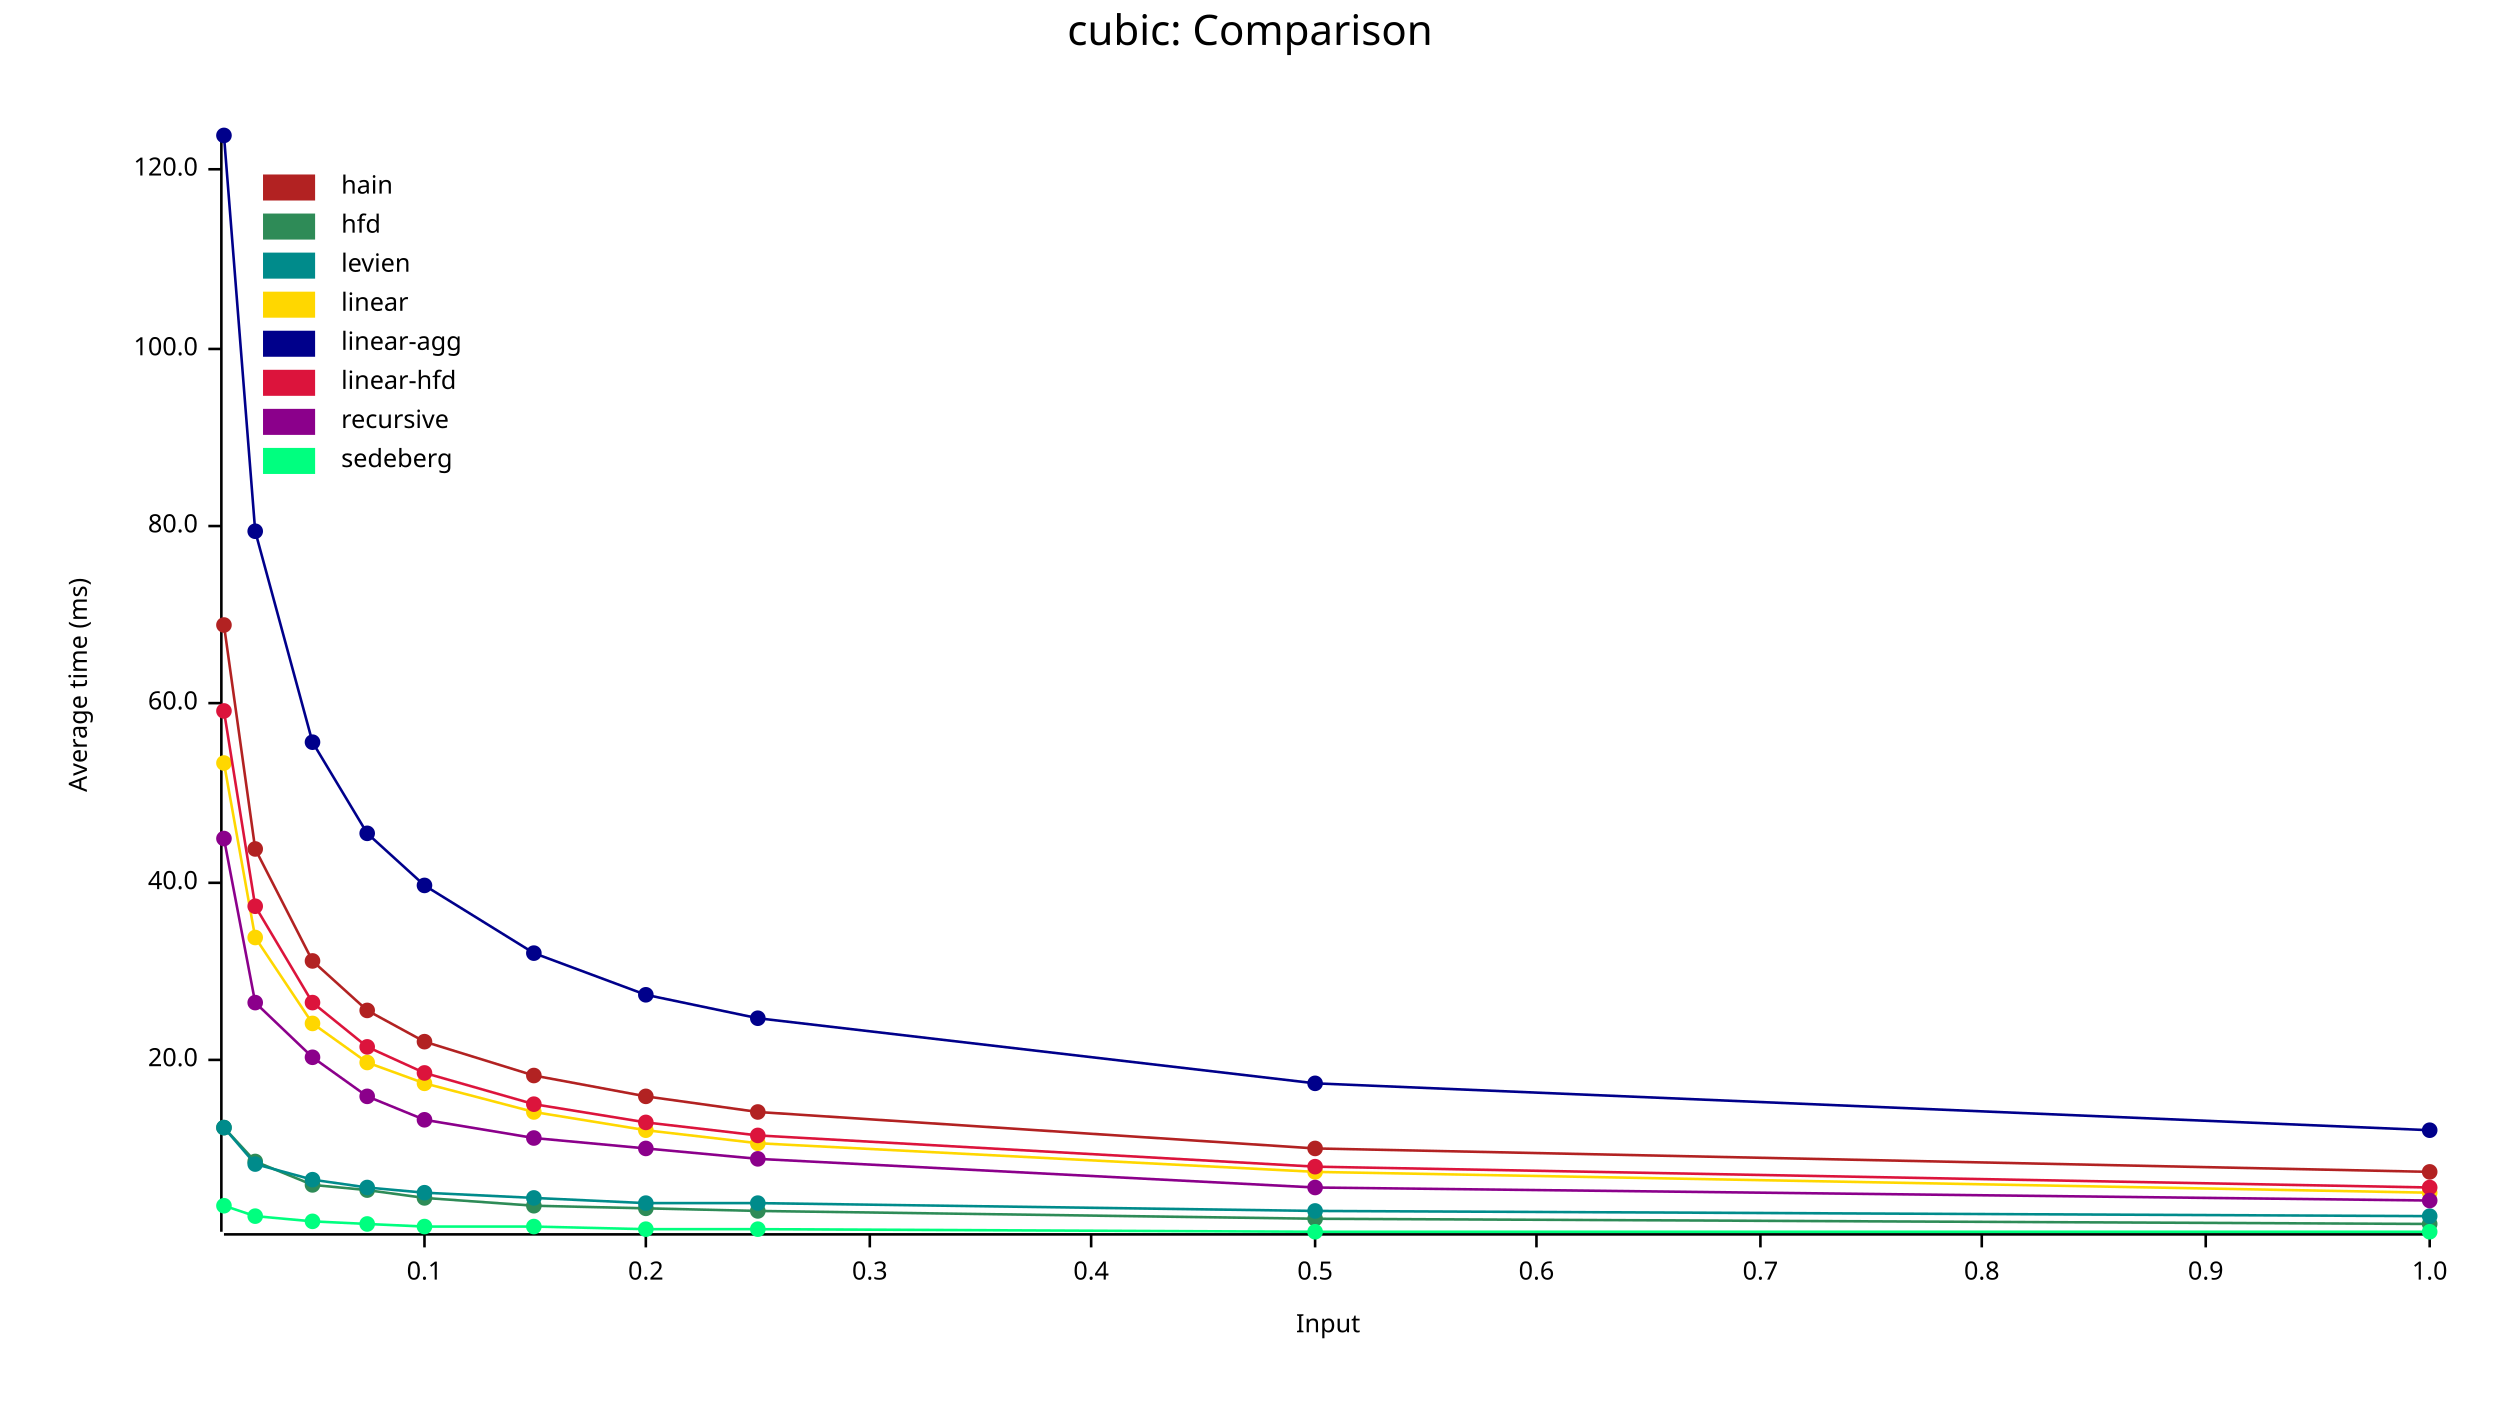
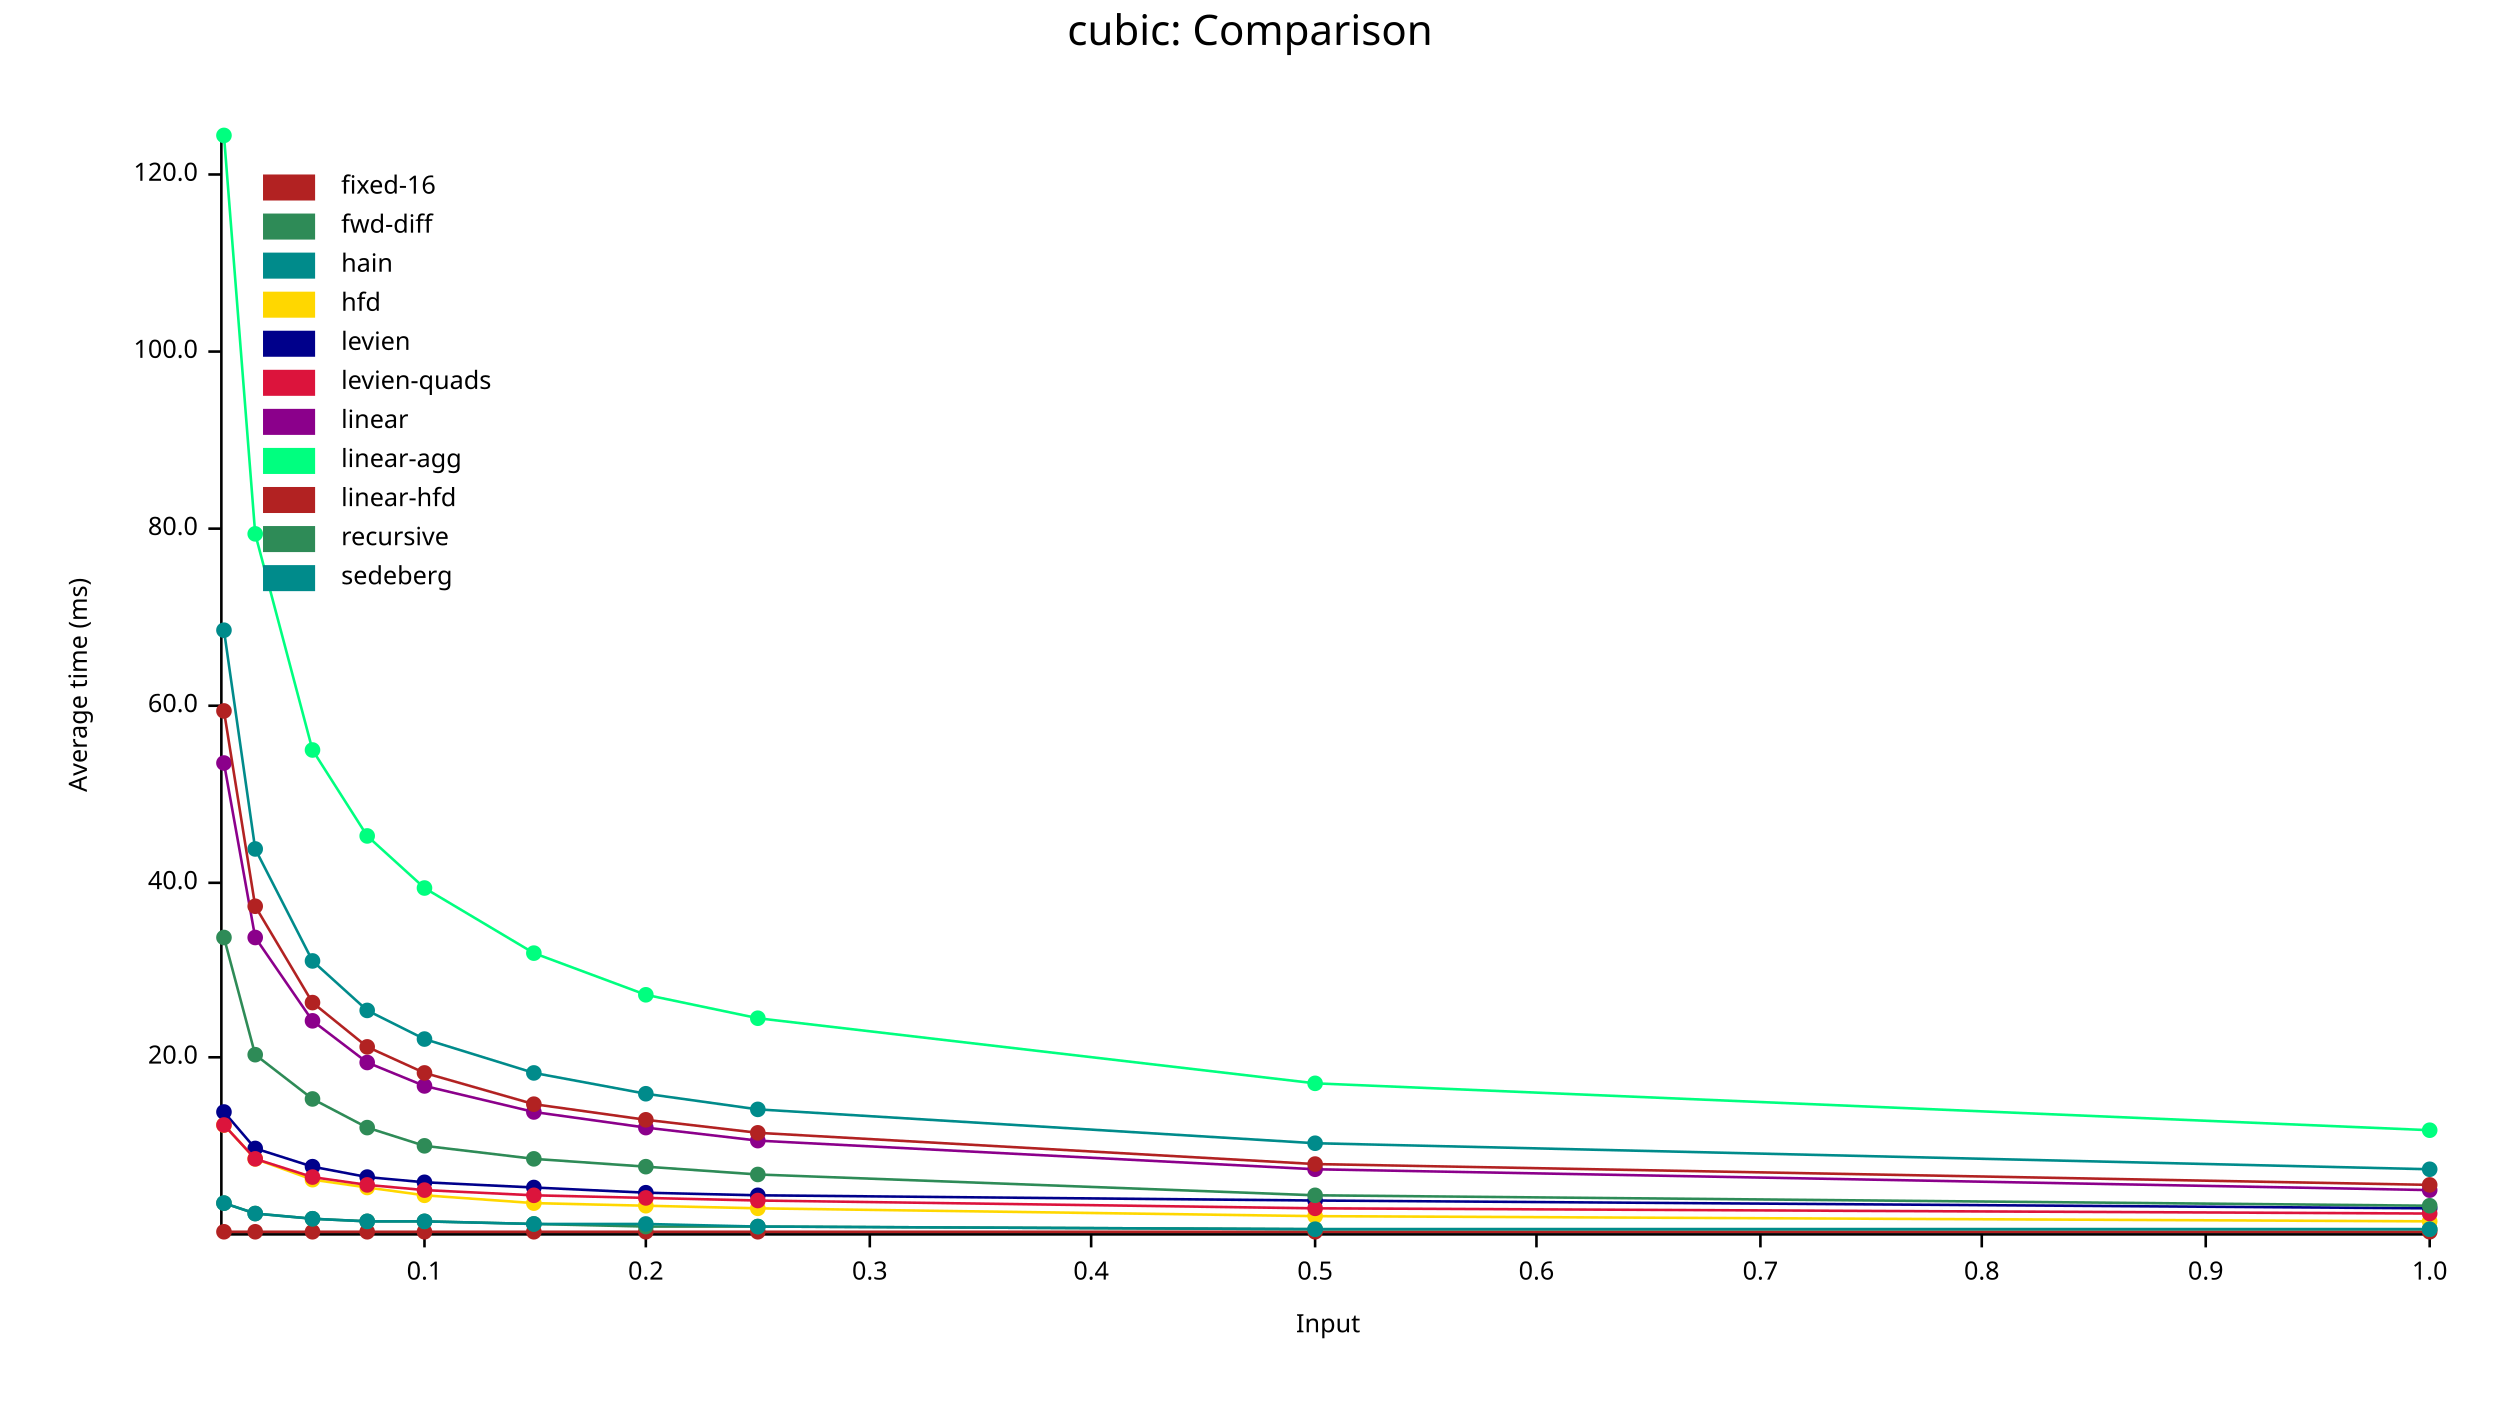
<svg xmlns="http://www.w3.org/2000/svg" width="960" height="540" viewBox="0 0 960 540">
  <text x="480" y="5" dy="0.76em" text-anchor="middle" font-family="sans-serif" font-size="16.129" opacity="1" fill="#000000">
cubic: Comparison
</text>
  <text x="26" y="263" dy="0.76em" text-anchor="middle" font-family="sans-serif" font-size="9.677" opacity="1" fill="#000000" transform="rotate(270, 26, 263)">
Average time (ms)
</text>
  <text x="510" y="514" dy="-0.5ex" text-anchor="middle" font-family="sans-serif" font-size="9.677" opacity="1" fill="#000000">
Input
</text>
  <polyline fill="none" opacity="1" stroke="#000000" stroke-width="1" points="85,52 85,473 " />
-   <text x="76" y="407" dy="0.5ex" text-anchor="end" font-family="sans-serif" font-size="9.677" opacity="1" fill="#000000">
+   <text x="76" y="406" dy="0.5ex" text-anchor="end" font-family="sans-serif" font-size="9.677" opacity="1" fill="#000000">
20.0
</text>
-   <polyline fill="none" opacity="1" stroke="#000000" stroke-width="1" points="80,407 85,407 " />
+   <polyline fill="none" opacity="1" stroke="#000000" stroke-width="1" points="80,406 85,406 " />
  <text x="76" y="339" dy="0.5ex" text-anchor="end" font-family="sans-serif" font-size="9.677" opacity="1" fill="#000000">
40.0
</text>
  <polyline fill="none" opacity="1" stroke="#000000" stroke-width="1" points="80,339 85,339 " />
-   <text x="76" y="270" dy="0.5ex" text-anchor="end" font-family="sans-serif" font-size="9.677" opacity="1" fill="#000000">
+   <text x="76" y="271" dy="0.5ex" text-anchor="end" font-family="sans-serif" font-size="9.677" opacity="1" fill="#000000">
60.0
</text>
-   <polyline fill="none" opacity="1" stroke="#000000" stroke-width="1" points="80,270 85,270 " />
-   <text x="76" y="202" dy="0.5ex" text-anchor="end" font-family="sans-serif" font-size="9.677" opacity="1" fill="#000000">
+   <polyline fill="none" opacity="1" stroke="#000000" stroke-width="1" points="80,271 85,271 " />
+   <text x="76" y="203" dy="0.5ex" text-anchor="end" font-family="sans-serif" font-size="9.677" opacity="1" fill="#000000">
80.0
</text>
-   <polyline fill="none" opacity="1" stroke="#000000" stroke-width="1" points="80,202 85,202 " />
-   <text x="76" y="134" dy="0.5ex" text-anchor="end" font-family="sans-serif" font-size="9.677" opacity="1" fill="#000000">
+   <polyline fill="none" opacity="1" stroke="#000000" stroke-width="1" points="80,203 85,203 " />
+   <text x="76" y="135" dy="0.5ex" text-anchor="end" font-family="sans-serif" font-size="9.677" opacity="1" fill="#000000">
100.0
</text>
-   <polyline fill="none" opacity="1" stroke="#000000" stroke-width="1" points="80,134 85,134 " />
-   <text x="76" y="65" dy="0.5ex" text-anchor="end" font-family="sans-serif" font-size="9.677" opacity="1" fill="#000000">
+   <polyline fill="none" opacity="1" stroke="#000000" stroke-width="1" points="80,135 85,135 " />
+   <text x="76" y="67" dy="0.5ex" text-anchor="end" font-family="sans-serif" font-size="9.677" opacity="1" fill="#000000">
120.0
</text>
-   <polyline fill="none" opacity="1" stroke="#000000" stroke-width="1" points="80,65 85,65 " />
+   <polyline fill="none" opacity="1" stroke="#000000" stroke-width="1" points="80,67 85,67 " />
  <polyline fill="none" opacity="1" stroke="#000000" stroke-width="1" points="86,474 933,474 " />
  <text x="163" y="484" dy="0.76em" text-anchor="middle" font-family="sans-serif" font-size="9.677" opacity="1" fill="#000000">
0.1
</text>
  <polyline fill="none" opacity="1" stroke="#000000" stroke-width="1" points="163,474 163,479 " />
  <text x="248" y="484" dy="0.76em" text-anchor="middle" font-family="sans-serif" font-size="9.677" opacity="1" fill="#000000">
0.2
</text>
  <polyline fill="none" opacity="1" stroke="#000000" stroke-width="1" points="248,474 248,479 " />
  <text x="334" y="484" dy="0.76em" text-anchor="middle" font-family="sans-serif" font-size="9.677" opacity="1" fill="#000000">
0.3
</text>
  <polyline fill="none" opacity="1" stroke="#000000" stroke-width="1" points="334,474 334,479 " />
  <text x="419" y="484" dy="0.76em" text-anchor="middle" font-family="sans-serif" font-size="9.677" opacity="1" fill="#000000">
0.4
</text>
  <polyline fill="none" opacity="1" stroke="#000000" stroke-width="1" points="419,474 419,479 " />
  <text x="505" y="484" dy="0.76em" text-anchor="middle" font-family="sans-serif" font-size="9.677" opacity="1" fill="#000000">
0.5
</text>
  <polyline fill="none" opacity="1" stroke="#000000" stroke-width="1" points="505,474 505,479 " />
  <text x="590" y="484" dy="0.76em" text-anchor="middle" font-family="sans-serif" font-size="9.677" opacity="1" fill="#000000">
0.6
</text>
  <polyline fill="none" opacity="1" stroke="#000000" stroke-width="1" points="590,474 590,479 " />
  <text x="676" y="484" dy="0.76em" text-anchor="middle" font-family="sans-serif" font-size="9.677" opacity="1" fill="#000000">
0.7
</text>
  <polyline fill="none" opacity="1" stroke="#000000" stroke-width="1" points="676,474 676,479 " />
  <text x="761" y="484" dy="0.76em" text-anchor="middle" font-family="sans-serif" font-size="9.677" opacity="1" fill="#000000">
0.8
</text>
  <polyline fill="none" opacity="1" stroke="#000000" stroke-width="1" points="761,474 761,479 " />
  <text x="847" y="484" dy="0.76em" text-anchor="middle" font-family="sans-serif" font-size="9.677" opacity="1" fill="#000000">
0.9
</text>
  <polyline fill="none" opacity="1" stroke="#000000" stroke-width="1" points="847,474 847,479 " />
  <text x="933" y="484" dy="0.76em" text-anchor="middle" font-family="sans-serif" font-size="9.677" opacity="1" fill="#000000">
1.0
</text>
  <polyline fill="none" opacity="1" stroke="#000000" stroke-width="1" points="933,474 933,479 " />
-   <circle cx="86" cy="240" r="3" opacity="1" fill="#B22222" stroke="none" stroke-width="1" />
-   <circle cx="98" cy="326" r="3" opacity="1" fill="#B22222" stroke="none" stroke-width="1" />
-   <circle cx="120" cy="369" r="3" opacity="1" fill="#B22222" stroke="none" stroke-width="1" />
-   <circle cx="141" cy="388" r="3" opacity="1" fill="#B22222" stroke="none" stroke-width="1" />
-   <circle cx="163" cy="400" r="3" opacity="1" fill="#B22222" stroke="none" stroke-width="1" />
-   <circle cx="205" cy="413" r="3" opacity="1" fill="#B22222" stroke="none" stroke-width="1" />
-   <circle cx="248" cy="421" r="3" opacity="1" fill="#B22222" stroke="none" stroke-width="1" />
-   <circle cx="291" cy="427" r="3" opacity="1" fill="#B22222" stroke="none" stroke-width="1" />
-   <circle cx="505" cy="441" r="3" opacity="1" fill="#B22222" stroke="none" stroke-width="1" />
-   <circle cx="933" cy="450" r="3" opacity="1" fill="#B22222" stroke="none" stroke-width="1" />
-   <polyline fill="none" opacity="1" stroke="#B22222" stroke-width="1" points="86,240 98,326 120,369 141,388 163,400 205,413 248,421 291,427 505,441 933,450 " />
-   <circle cx="86" cy="433" r="3" opacity="1" fill="#2E8B57" stroke="none" stroke-width="1" />
-   <circle cx="98" cy="446" r="3" opacity="1" fill="#2E8B57" stroke="none" stroke-width="1" />
-   <circle cx="120" cy="455" r="3" opacity="1" fill="#2E8B57" stroke="none" stroke-width="1" />
-   <circle cx="141" cy="457" r="3" opacity="1" fill="#2E8B57" stroke="none" stroke-width="1" />
-   <circle cx="163" cy="460" r="3" opacity="1" fill="#2E8B57" stroke="none" stroke-width="1" />
-   <circle cx="205" cy="463" r="3" opacity="1" fill="#2E8B57" stroke="none" stroke-width="1" />
-   <circle cx="248" cy="464" r="3" opacity="1" fill="#2E8B57" stroke="none" stroke-width="1" />
-   <circle cx="291" cy="465" r="3" opacity="1" fill="#2E8B57" stroke="none" stroke-width="1" />
-   <circle cx="505" cy="468" r="3" opacity="1" fill="#2E8B57" stroke="none" stroke-width="1" />
-   <circle cx="933" cy="470" r="3" opacity="1" fill="#2E8B57" stroke="none" stroke-width="1" />
-   <polyline fill="none" opacity="1" stroke="#2E8B57" stroke-width="1" points="86,433 98,446 120,455 141,457 163,460 205,463 248,464 291,465 505,468 933,470 " />
-   <circle cx="86" cy="433" r="3" opacity="1" fill="#008B8B" stroke="none" stroke-width="1" />
-   <circle cx="98" cy="447" r="3" opacity="1" fill="#008B8B" stroke="none" stroke-width="1" />
-   <circle cx="120" cy="453" r="3" opacity="1" fill="#008B8B" stroke="none" stroke-width="1" />
-   <circle cx="141" cy="456" r="3" opacity="1" fill="#008B8B" stroke="none" stroke-width="1" />
-   <circle cx="163" cy="458" r="3" opacity="1" fill="#008B8B" stroke="none" stroke-width="1" />
-   <circle cx="205" cy="460" r="3" opacity="1" fill="#008B8B" stroke="none" stroke-width="1" />
-   <circle cx="248" cy="462" r="3" opacity="1" fill="#008B8B" stroke="none" stroke-width="1" />
-   <circle cx="291" cy="462" r="3" opacity="1" fill="#008B8B" stroke="none" stroke-width="1" />
-   <circle cx="505" cy="465" r="3" opacity="1" fill="#008B8B" stroke="none" stroke-width="1" />
-   <circle cx="933" cy="467" r="3" opacity="1" fill="#008B8B" stroke="none" stroke-width="1" />
-   <polyline fill="none" opacity="1" stroke="#008B8B" stroke-width="1" points="86,433 98,447 120,453 141,456 163,458 205,460 248,462 291,462 505,465 933,467 " />
-   <circle cx="86" cy="293" r="3" opacity="1" fill="#FFD700" stroke="none" stroke-width="1" />
-   <circle cx="98" cy="360" r="3" opacity="1" fill="#FFD700" stroke="none" stroke-width="1" />
-   <circle cx="120" cy="393" r="3" opacity="1" fill="#FFD700" stroke="none" stroke-width="1" />
-   <circle cx="141" cy="408" r="3" opacity="1" fill="#FFD700" stroke="none" stroke-width="1" />
-   <circle cx="163" cy="416" r="3" opacity="1" fill="#FFD700" stroke="none" stroke-width="1" />
-   <circle cx="205" cy="427" r="3" opacity="1" fill="#FFD700" stroke="none" stroke-width="1" />
-   <circle cx="248" cy="434" r="3" opacity="1" fill="#FFD700" stroke="none" stroke-width="1" />
-   <circle cx="291" cy="439" r="3" opacity="1" fill="#FFD700" stroke="none" stroke-width="1" />
-   <circle cx="505" cy="450" r="3" opacity="1" fill="#FFD700" stroke="none" stroke-width="1" />
-   <circle cx="933" cy="458" r="3" opacity="1" fill="#FFD700" stroke="none" stroke-width="1" />
-   <polyline fill="none" opacity="1" stroke="#FFD700" stroke-width="1" points="86,293 98,360 120,393 141,408 163,416 205,427 248,434 291,439 505,450 933,458 " />
-   <circle cx="86" cy="52" r="3" opacity="1" fill="#00008B" stroke="none" stroke-width="1" />
-   <circle cx="98" cy="204" r="3" opacity="1" fill="#00008B" stroke="none" stroke-width="1" />
-   <circle cx="120" cy="285" r="3" opacity="1" fill="#00008B" stroke="none" stroke-width="1" />
-   <circle cx="141" cy="320" r="3" opacity="1" fill="#00008B" stroke="none" stroke-width="1" />
-   <circle cx="163" cy="340" r="3" opacity="1" fill="#00008B" stroke="none" stroke-width="1" />
-   <circle cx="205" cy="366" r="3" opacity="1" fill="#00008B" stroke="none" stroke-width="1" />
-   <circle cx="248" cy="382" r="3" opacity="1" fill="#00008B" stroke="none" stroke-width="1" />
-   <circle cx="291" cy="391" r="3" opacity="1" fill="#00008B" stroke="none" stroke-width="1" />
-   <circle cx="505" cy="416" r="3" opacity="1" fill="#00008B" stroke="none" stroke-width="1" />
-   <circle cx="933" cy="434" r="3" opacity="1" fill="#00008B" stroke="none" stroke-width="1" />
-   <polyline fill="none" opacity="1" stroke="#00008B" stroke-width="1" points="86,52 98,204 120,285 141,320 163,340 205,366 248,382 291,391 505,416 933,434 " />
-   <circle cx="86" cy="273" r="3" opacity="1" fill="#DC143C" stroke="none" stroke-width="1" />
-   <circle cx="98" cy="348" r="3" opacity="1" fill="#DC143C" stroke="none" stroke-width="1" />
-   <circle cx="120" cy="385" r="3" opacity="1" fill="#DC143C" stroke="none" stroke-width="1" />
-   <circle cx="141" cy="402" r="3" opacity="1" fill="#DC143C" stroke="none" stroke-width="1" />
-   <circle cx="163" cy="412" r="3" opacity="1" fill="#DC143C" stroke="none" stroke-width="1" />
-   <circle cx="205" cy="424" r="3" opacity="1" fill="#DC143C" stroke="none" stroke-width="1" />
-   <circle cx="248" cy="431" r="3" opacity="1" fill="#DC143C" stroke="none" stroke-width="1" />
-   <circle cx="291" cy="436" r="3" opacity="1" fill="#DC143C" stroke="none" stroke-width="1" />
-   <circle cx="505" cy="448" r="3" opacity="1" fill="#DC143C" stroke="none" stroke-width="1" />
-   <circle cx="933" cy="456" r="3" opacity="1" fill="#DC143C" stroke="none" stroke-width="1" />
-   <polyline fill="none" opacity="1" stroke="#DC143C" stroke-width="1" points="86,273 98,348 120,385 141,402 163,412 205,424 248,431 291,436 505,448 933,456 " />
-   <circle cx="86" cy="322" r="3" opacity="1" fill="#8B008B" stroke="none" stroke-width="1" />
-   <circle cx="98" cy="385" r="3" opacity="1" fill="#8B008B" stroke="none" stroke-width="1" />
-   <circle cx="120" cy="406" r="3" opacity="1" fill="#8B008B" stroke="none" stroke-width="1" />
-   <circle cx="141" cy="421" r="3" opacity="1" fill="#8B008B" stroke="none" stroke-width="1" />
-   <circle cx="163" cy="430" r="3" opacity="1" fill="#8B008B" stroke="none" stroke-width="1" />
-   <circle cx="205" cy="437" r="3" opacity="1" fill="#8B008B" stroke="none" stroke-width="1" />
-   <circle cx="248" cy="441" r="3" opacity="1" fill="#8B008B" stroke="none" stroke-width="1" />
-   <circle cx="291" cy="445" r="3" opacity="1" fill="#8B008B" stroke="none" stroke-width="1" />
-   <circle cx="505" cy="456" r="3" opacity="1" fill="#8B008B" stroke="none" stroke-width="1" />
-   <circle cx="933" cy="461" r="3" opacity="1" fill="#8B008B" stroke="none" stroke-width="1" />
-   <polyline fill="none" opacity="1" stroke="#8B008B" stroke-width="1" points="86,322 98,385 120,406 141,421 163,430 205,437 248,441 291,445 505,456 933,461 " />
-   <circle cx="86" cy="463" r="3" opacity="1" fill="#00FF7F" stroke="none" stroke-width="1" />
-   <circle cx="98" cy="467" r="3" opacity="1" fill="#00FF7F" stroke="none" stroke-width="1" />
-   <circle cx="120" cy="469" r="3" opacity="1" fill="#00FF7F" stroke="none" stroke-width="1" />
-   <circle cx="141" cy="470" r="3" opacity="1" fill="#00FF7F" stroke="none" stroke-width="1" />
-   <circle cx="163" cy="471" r="3" opacity="1" fill="#00FF7F" stroke="none" stroke-width="1" />
-   <circle cx="205" cy="471" r="3" opacity="1" fill="#00FF7F" stroke="none" stroke-width="1" />
-   <circle cx="248" cy="472" r="3" opacity="1" fill="#00FF7F" stroke="none" stroke-width="1" />
-   <circle cx="291" cy="472" r="3" opacity="1" fill="#00FF7F" stroke="none" stroke-width="1" />
-   <circle cx="505" cy="473" r="3" opacity="1" fill="#00FF7F" stroke="none" stroke-width="1" />
-   <circle cx="933" cy="473" r="3" opacity="1" fill="#00FF7F" stroke="none" stroke-width="1" />
-   <polyline fill="none" opacity="1" stroke="#00FF7F" stroke-width="1" points="86,463 98,467 120,469 141,470 163,471 205,471 248,472 291,472 505,473 933,473 " />
+   <circle cx="86" cy="473" r="3" opacity="1" fill="#B22222" stroke="none" stroke-width="1" />
+   <circle cx="98" cy="473" r="3" opacity="1" fill="#B22222" stroke="none" stroke-width="1" />
+   <circle cx="120" cy="473" r="3" opacity="1" fill="#B22222" stroke="none" stroke-width="1" />
+   <circle cx="141" cy="473" r="3" opacity="1" fill="#B22222" stroke="none" stroke-width="1" />
+   <circle cx="163" cy="473" r="3" opacity="1" fill="#B22222" stroke="none" stroke-width="1" />
+   <circle cx="205" cy="473" r="3" opacity="1" fill="#B22222" stroke="none" stroke-width="1" />
+   <circle cx="248" cy="473" r="3" opacity="1" fill="#B22222" stroke="none" stroke-width="1" />
+   <circle cx="291" cy="473" r="3" opacity="1" fill="#B22222" stroke="none" stroke-width="1" />
+   <circle cx="505" cy="473" r="3" opacity="1" fill="#B22222" stroke="none" stroke-width="1" />
+   <circle cx="933" cy="473" r="3" opacity="1" fill="#B22222" stroke="none" stroke-width="1" />
+   <polyline fill="none" opacity="1" stroke="#B22222" stroke-width="1" points="86,473 98,473 120,473 141,473 163,473 205,473 248,473 291,473 505,473 933,473 " />
+   <circle cx="86" cy="462" r="3" opacity="1" fill="#2E8B57" stroke="none" stroke-width="1" />
+   <circle cx="98" cy="466" r="3" opacity="1" fill="#2E8B57" stroke="none" stroke-width="1" />
+   <circle cx="120" cy="468" r="3" opacity="1" fill="#2E8B57" stroke="none" stroke-width="1" />
+   <circle cx="141" cy="469" r="3" opacity="1" fill="#2E8B57" stroke="none" stroke-width="1" />
+   <circle cx="163" cy="469" r="3" opacity="1" fill="#2E8B57" stroke="none" stroke-width="1" />
+   <circle cx="205" cy="470" r="3" opacity="1" fill="#2E8B57" stroke="none" stroke-width="1" />
+   <circle cx="248" cy="471" r="3" opacity="1" fill="#2E8B57" stroke="none" stroke-width="1" />
+   <circle cx="291" cy="471" r="3" opacity="1" fill="#2E8B57" stroke="none" stroke-width="1" />
+   <circle cx="505" cy="472" r="3" opacity="1" fill="#2E8B57" stroke="none" stroke-width="1" />
+   <circle cx="933" cy="472" r="3" opacity="1" fill="#2E8B57" stroke="none" stroke-width="1" />
+   <polyline fill="none" opacity="1" stroke="#2E8B57" stroke-width="1" points="86,462 98,466 120,468 141,469 163,469 205,470 248,471 291,471 505,472 933,472 " />
+   <circle cx="86" cy="242" r="3" opacity="1" fill="#008B8B" stroke="none" stroke-width="1" />
+   <circle cx="98" cy="326" r="3" opacity="1" fill="#008B8B" stroke="none" stroke-width="1" />
+   <circle cx="120" cy="369" r="3" opacity="1" fill="#008B8B" stroke="none" stroke-width="1" />
+   <circle cx="141" cy="388" r="3" opacity="1" fill="#008B8B" stroke="none" stroke-width="1" />
+   <circle cx="163" cy="399" r="3" opacity="1" fill="#008B8B" stroke="none" stroke-width="1" />
+   <circle cx="205" cy="412" r="3" opacity="1" fill="#008B8B" stroke="none" stroke-width="1" />
+   <circle cx="248" cy="420" r="3" opacity="1" fill="#008B8B" stroke="none" stroke-width="1" />
+   <circle cx="291" cy="426" r="3" opacity="1" fill="#008B8B" stroke="none" stroke-width="1" />
+   <circle cx="505" cy="439" r="3" opacity="1" fill="#008B8B" stroke="none" stroke-width="1" />
+   <circle cx="933" cy="449" r="3" opacity="1" fill="#008B8B" stroke="none" stroke-width="1" />
+   <polyline fill="none" opacity="1" stroke="#008B8B" stroke-width="1" points="86,242 98,326 120,369 141,388 163,399 205,412 248,420 291,426 505,439 933,449 " />
+   <circle cx="86" cy="432" r="3" opacity="1" fill="#FFD700" stroke="none" stroke-width="1" />
+   <circle cx="98" cy="445" r="3" opacity="1" fill="#FFD700" stroke="none" stroke-width="1" />
+   <circle cx="120" cy="453" r="3" opacity="1" fill="#FFD700" stroke="none" stroke-width="1" />
+   <circle cx="141" cy="456" r="3" opacity="1" fill="#FFD700" stroke="none" stroke-width="1" />
+   <circle cx="163" cy="459" r="3" opacity="1" fill="#FFD700" stroke="none" stroke-width="1" />
+   <circle cx="205" cy="462" r="3" opacity="1" fill="#FFD700" stroke="none" stroke-width="1" />
+   <circle cx="248" cy="463" r="3" opacity="1" fill="#FFD700" stroke="none" stroke-width="1" />
+   <circle cx="291" cy="464" r="3" opacity="1" fill="#FFD700" stroke="none" stroke-width="1" />
+   <circle cx="505" cy="467" r="3" opacity="1" fill="#FFD700" stroke="none" stroke-width="1" />
+   <circle cx="933" cy="469" r="3" opacity="1" fill="#FFD700" stroke="none" stroke-width="1" />
+   <polyline fill="none" opacity="1" stroke="#FFD700" stroke-width="1" points="86,432 98,445 120,453 141,456 163,459 205,462 248,463 291,464 505,467 933,469 " />
+   <circle cx="86" cy="427" r="3" opacity="1" fill="#00008B" stroke="none" stroke-width="1" />
+   <circle cx="98" cy="441" r="3" opacity="1" fill="#00008B" stroke="none" stroke-width="1" />
+   <circle cx="120" cy="448" r="3" opacity="1" fill="#00008B" stroke="none" stroke-width="1" />
+   <circle cx="141" cy="452" r="3" opacity="1" fill="#00008B" stroke="none" stroke-width="1" />
+   <circle cx="163" cy="454" r="3" opacity="1" fill="#00008B" stroke="none" stroke-width="1" />
+   <circle cx="205" cy="456" r="3" opacity="1" fill="#00008B" stroke="none" stroke-width="1" />
+   <circle cx="248" cy="458" r="3" opacity="1" fill="#00008B" stroke="none" stroke-width="1" />
+   <circle cx="291" cy="459" r="3" opacity="1" fill="#00008B" stroke="none" stroke-width="1" />
+   <circle cx="505" cy="461" r="3" opacity="1" fill="#00008B" stroke="none" stroke-width="1" />
+   <circle cx="933" cy="464" r="3" opacity="1" fill="#00008B" stroke="none" stroke-width="1" />
+   <polyline fill="none" opacity="1" stroke="#00008B" stroke-width="1" points="86,427 98,441 120,448 141,452 163,454 205,456 248,458 291,459 505,461 933,464 " />
+   <circle cx="86" cy="432" r="3" opacity="1" fill="#DC143C" stroke="none" stroke-width="1" />
+   <circle cx="98" cy="445" r="3" opacity="1" fill="#DC143C" stroke="none" stroke-width="1" />
+   <circle cx="120" cy="452" r="3" opacity="1" fill="#DC143C" stroke="none" stroke-width="1" />
+   <circle cx="141" cy="455" r="3" opacity="1" fill="#DC143C" stroke="none" stroke-width="1" />
+   <circle cx="163" cy="457" r="3" opacity="1" fill="#DC143C" stroke="none" stroke-width="1" />
+   <circle cx="205" cy="459" r="3" opacity="1" fill="#DC143C" stroke="none" stroke-width="1" />
+   <circle cx="248" cy="460" r="3" opacity="1" fill="#DC143C" stroke="none" stroke-width="1" />
+   <circle cx="291" cy="461" r="3" opacity="1" fill="#DC143C" stroke="none" stroke-width="1" />
+   <circle cx="505" cy="464" r="3" opacity="1" fill="#DC143C" stroke="none" stroke-width="1" />
+   <circle cx="933" cy="466" r="3" opacity="1" fill="#DC143C" stroke="none" stroke-width="1" />
+   <polyline fill="none" opacity="1" stroke="#DC143C" stroke-width="1" points="86,432 98,445 120,452 141,455 163,457 205,459 248,460 291,461 505,464 933,466 " />
+   <circle cx="86" cy="293" r="3" opacity="1" fill="#8B008B" stroke="none" stroke-width="1" />
+   <circle cx="98" cy="360" r="3" opacity="1" fill="#8B008B" stroke="none" stroke-width="1" />
+   <circle cx="120" cy="392" r="3" opacity="1" fill="#8B008B" stroke="none" stroke-width="1" />
+   <circle cx="141" cy="408" r="3" opacity="1" fill="#8B008B" stroke="none" stroke-width="1" />
+   <circle cx="163" cy="417" r="3" opacity="1" fill="#8B008B" stroke="none" stroke-width="1" />
+   <circle cx="205" cy="427" r="3" opacity="1" fill="#8B008B" stroke="none" stroke-width="1" />
+   <circle cx="248" cy="433" r="3" opacity="1" fill="#8B008B" stroke="none" stroke-width="1" />
+   <circle cx="291" cy="438" r="3" opacity="1" fill="#8B008B" stroke="none" stroke-width="1" />
+   <circle cx="505" cy="449" r="3" opacity="1" fill="#8B008B" stroke="none" stroke-width="1" />
+   <circle cx="933" cy="457" r="3" opacity="1" fill="#8B008B" stroke="none" stroke-width="1" />
+   <polyline fill="none" opacity="1" stroke="#8B008B" stroke-width="1" points="86,293 98,360 120,392 141,408 163,417 205,427 248,433 291,438 505,449 933,457 " />
+   <circle cx="86" cy="52" r="3" opacity="1" fill="#00FF7F" stroke="none" stroke-width="1" />
+   <circle cx="98" cy="205" r="3" opacity="1" fill="#00FF7F" stroke="none" stroke-width="1" />
+   <circle cx="120" cy="288" r="3" opacity="1" fill="#00FF7F" stroke="none" stroke-width="1" />
+   <circle cx="141" cy="321" r="3" opacity="1" fill="#00FF7F" stroke="none" stroke-width="1" />
+   <circle cx="163" cy="341" r="3" opacity="1" fill="#00FF7F" stroke="none" stroke-width="1" />
+   <circle cx="205" cy="366" r="3" opacity="1" fill="#00FF7F" stroke="none" stroke-width="1" />
+   <circle cx="248" cy="382" r="3" opacity="1" fill="#00FF7F" stroke="none" stroke-width="1" />
+   <circle cx="291" cy="391" r="3" opacity="1" fill="#00FF7F" stroke="none" stroke-width="1" />
+   <circle cx="505" cy="416" r="3" opacity="1" fill="#00FF7F" stroke="none" stroke-width="1" />
+   <circle cx="933" cy="434" r="3" opacity="1" fill="#00FF7F" stroke="none" stroke-width="1" />
+   <polyline fill="none" opacity="1" stroke="#00FF7F" stroke-width="1" points="86,52 98,205 120,288 141,321 163,341 205,366 248,382 291,391 505,416 933,434 " />
+   <circle cx="86" cy="273" r="3" opacity="1" fill="#B22222" stroke="none" stroke-width="1" />
+   <circle cx="98" cy="348" r="3" opacity="1" fill="#B22222" stroke="none" stroke-width="1" />
+   <circle cx="120" cy="385" r="3" opacity="1" fill="#B22222" stroke="none" stroke-width="1" />
+   <circle cx="141" cy="402" r="3" opacity="1" fill="#B22222" stroke="none" stroke-width="1" />
+   <circle cx="163" cy="412" r="3" opacity="1" fill="#B22222" stroke="none" stroke-width="1" />
+   <circle cx="205" cy="424" r="3" opacity="1" fill="#B22222" stroke="none" stroke-width="1" />
+   <circle cx="248" cy="430" r="3" opacity="1" fill="#B22222" stroke="none" stroke-width="1" />
+   <circle cx="291" cy="435" r="3" opacity="1" fill="#B22222" stroke="none" stroke-width="1" />
+   <circle cx="505" cy="447" r="3" opacity="1" fill="#B22222" stroke="none" stroke-width="1" />
+   <circle cx="933" cy="455" r="3" opacity="1" fill="#B22222" stroke="none" stroke-width="1" />
+   <polyline fill="none" opacity="1" stroke="#B22222" stroke-width="1" points="86,273 98,348 120,385 141,402 163,412 205,424 248,430 291,435 505,447 933,455 " />
+   <circle cx="86" cy="360" r="3" opacity="1" fill="#2E8B57" stroke="none" stroke-width="1" />
+   <circle cx="98" cy="405" r="3" opacity="1" fill="#2E8B57" stroke="none" stroke-width="1" />
+   <circle cx="120" cy="422" r="3" opacity="1" fill="#2E8B57" stroke="none" stroke-width="1" />
+   <circle cx="141" cy="433" r="3" opacity="1" fill="#2E8B57" stroke="none" stroke-width="1" />
+   <circle cx="163" cy="440" r="3" opacity="1" fill="#2E8B57" stroke="none" stroke-width="1" />
+   <circle cx="205" cy="445" r="3" opacity="1" fill="#2E8B57" stroke="none" stroke-width="1" />
+   <circle cx="248" cy="448" r="3" opacity="1" fill="#2E8B57" stroke="none" stroke-width="1" />
+   <circle cx="291" cy="451" r="3" opacity="1" fill="#2E8B57" stroke="none" stroke-width="1" />
+   <circle cx="505" cy="459" r="3" opacity="1" fill="#2E8B57" stroke="none" stroke-width="1" />
+   <circle cx="933" cy="463" r="3" opacity="1" fill="#2E8B57" stroke="none" stroke-width="1" />
+   <polyline fill="none" opacity="1" stroke="#2E8B57" stroke-width="1" points="86,360 98,405 120,422 141,433 163,440 205,445 248,448 291,451 505,459 933,463 " />
+   <circle cx="86" cy="462" r="3" opacity="1" fill="#008B8B" stroke="none" stroke-width="1" />
+   <circle cx="98" cy="466" r="3" opacity="1" fill="#008B8B" stroke="none" stroke-width="1" />
+   <circle cx="120" cy="468" r="3" opacity="1" fill="#008B8B" stroke="none" stroke-width="1" />
+   <circle cx="141" cy="469" r="3" opacity="1" fill="#008B8B" stroke="none" stroke-width="1" />
+   <circle cx="163" cy="469" r="3" opacity="1" fill="#008B8B" stroke="none" stroke-width="1" />
+   <circle cx="205" cy="470" r="3" opacity="1" fill="#008B8B" stroke="none" stroke-width="1" />
+   <circle cx="248" cy="470" r="3" opacity="1" fill="#008B8B" stroke="none" stroke-width="1" />
+   <circle cx="291" cy="471" r="3" opacity="1" fill="#008B8B" stroke="none" stroke-width="1" />
+   <circle cx="505" cy="472" r="3" opacity="1" fill="#008B8B" stroke="none" stroke-width="1" />
+   <circle cx="933" cy="472" r="3" opacity="1" fill="#008B8B" stroke="none" stroke-width="1" />
+   <polyline fill="none" opacity="1" stroke="#008B8B" stroke-width="1" points="86,462 98,466 120,468 141,469 163,469 205,470 248,470 291,471 505,472 933,472 " />
  <text x="131" y="67" dy="0.76em" text-anchor="start" font-family="sans-serif" font-size="9.677" opacity="1" fill="#000000">
+ fixed-16
+ </text>
+   <text x="131" y="82" dy="0.76em" text-anchor="start" font-family="sans-serif" font-size="9.677" opacity="1" fill="#000000">
+ fwd-diff
+ </text>
+   <text x="131" y="97" dy="0.76em" text-anchor="start" font-family="sans-serif" font-size="9.677" opacity="1" fill="#000000">
hain
</text>
-   <text x="131" y="82" dy="0.76em" text-anchor="start" font-family="sans-serif" font-size="9.677" opacity="1" fill="#000000">
+   <text x="131" y="112" dy="0.76em" text-anchor="start" font-family="sans-serif" font-size="9.677" opacity="1" fill="#000000">
hfd
</text>
-   <text x="131" y="97" dy="0.76em" text-anchor="start" font-family="sans-serif" font-size="9.677" opacity="1" fill="#000000">
+   <text x="131" y="127" dy="0.76em" text-anchor="start" font-family="sans-serif" font-size="9.677" opacity="1" fill="#000000">
levien
</text>
-   <text x="131" y="112" dy="0.76em" text-anchor="start" font-family="sans-serif" font-size="9.677" opacity="1" fill="#000000">
+   <text x="131" y="142" dy="0.76em" text-anchor="start" font-family="sans-serif" font-size="9.677" opacity="1" fill="#000000">
+ levien-quads
+ </text>
+   <text x="131" y="157" dy="0.76em" text-anchor="start" font-family="sans-serif" font-size="9.677" opacity="1" fill="#000000">
linear
</text>
-   <text x="131" y="127" dy="0.76em" text-anchor="start" font-family="sans-serif" font-size="9.677" opacity="1" fill="#000000">
+   <text x="131" y="172" dy="0.76em" text-anchor="start" font-family="sans-serif" font-size="9.677" opacity="1" fill="#000000">
linear-agg
</text>
-   <text x="131" y="142" dy="0.76em" text-anchor="start" font-family="sans-serif" font-size="9.677" opacity="1" fill="#000000">
+   <text x="131" y="187" dy="0.76em" text-anchor="start" font-family="sans-serif" font-size="9.677" opacity="1" fill="#000000">
linear-hfd
</text>
-   <text x="131" y="157" dy="0.76em" text-anchor="start" font-family="sans-serif" font-size="9.677" opacity="1" fill="#000000">
+   <text x="131" y="202" dy="0.76em" text-anchor="start" font-family="sans-serif" font-size="9.677" opacity="1" fill="#000000">
recursive
</text>
-   <text x="131" y="172" dy="0.76em" text-anchor="start" font-family="sans-serif" font-size="9.677" opacity="1" fill="#000000">
+   <text x="131" y="217" dy="0.76em" text-anchor="start" font-family="sans-serif" font-size="9.677" opacity="1" fill="#000000">
sedeberg
</text>
  <rect x="101" y="67" width="20" height="10" opacity="1" fill="#B22222" stroke="none" />
  <rect x="101" y="82" width="20" height="10" opacity="1" fill="#2E8B57" stroke="none" />
  <rect x="101" y="97" width="20" height="10" opacity="1" fill="#008B8B" stroke="none" />
  <rect x="101" y="112" width="20" height="10" opacity="1" fill="#FFD700" stroke="none" />
  <rect x="101" y="127" width="20" height="10" opacity="1" fill="#00008B" stroke="none" />
  <rect x="101" y="142" width="20" height="10" opacity="1" fill="#DC143C" stroke="none" />
  <rect x="101" y="157" width="20" height="10" opacity="1" fill="#8B008B" stroke="none" />
  <rect x="101" y="172" width="20" height="10" opacity="1" fill="#00FF7F" stroke="none" />
+   <rect x="101" y="187" width="20" height="10" opacity="1" fill="#B22222" stroke="none" />
+   <rect x="101" y="202" width="20" height="10" opacity="1" fill="#2E8B57" stroke="none" />
+   <rect x="101" y="217" width="20" height="10" opacity="1" fill="#008B8B" stroke="none" />
</svg>
